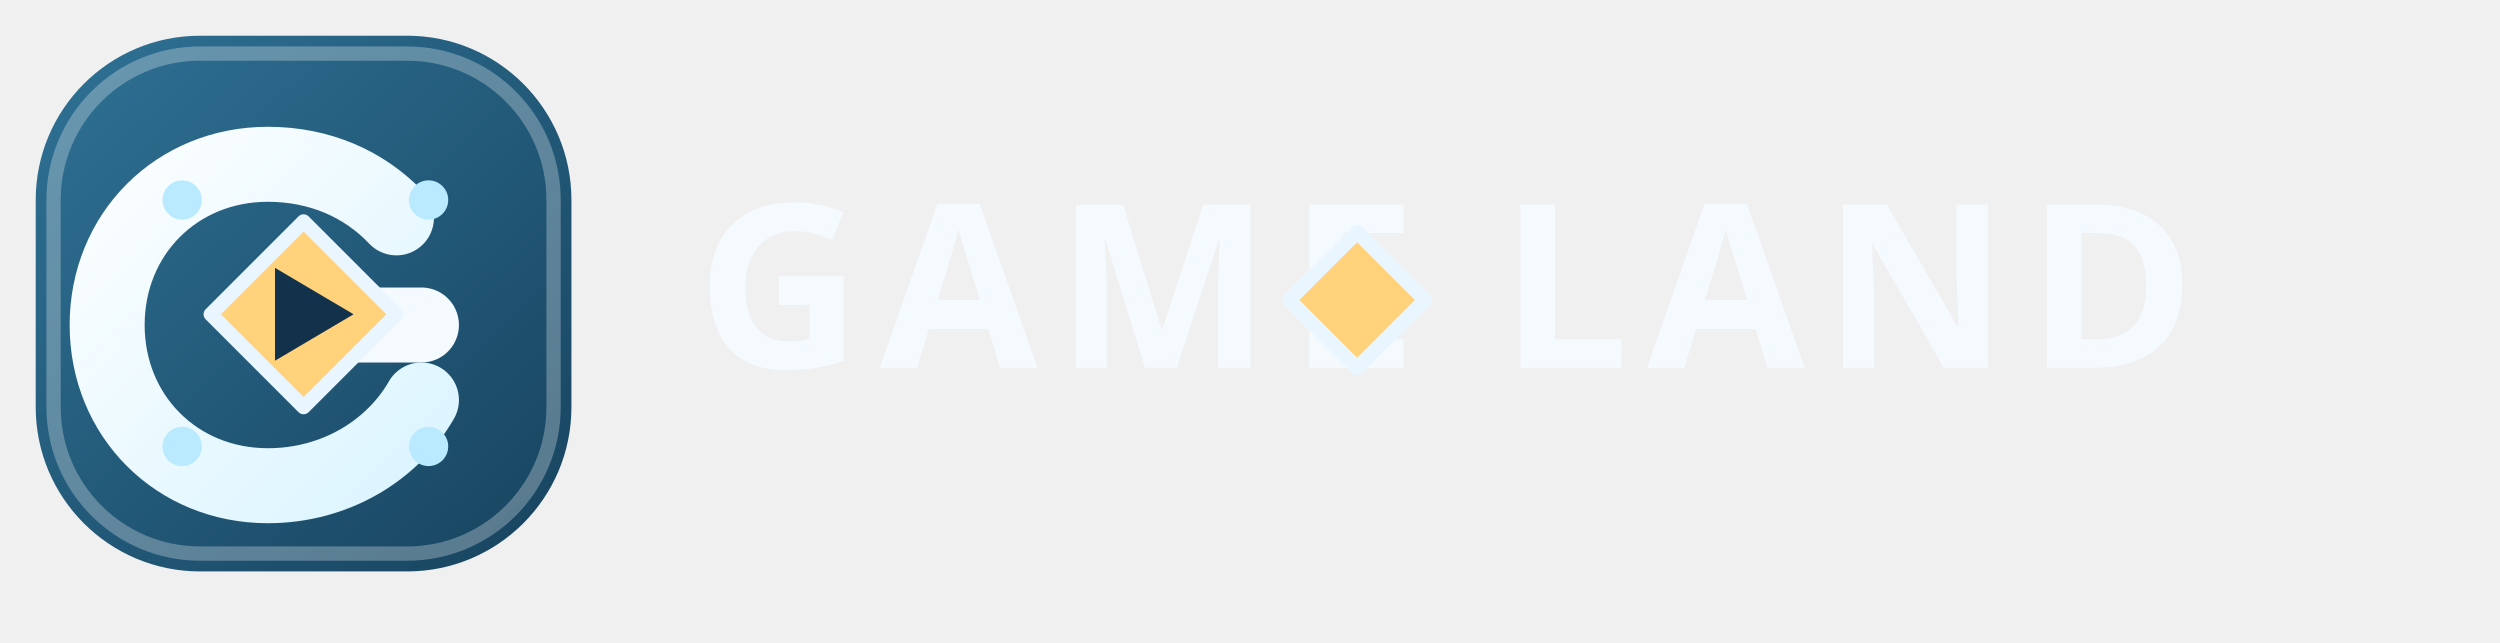
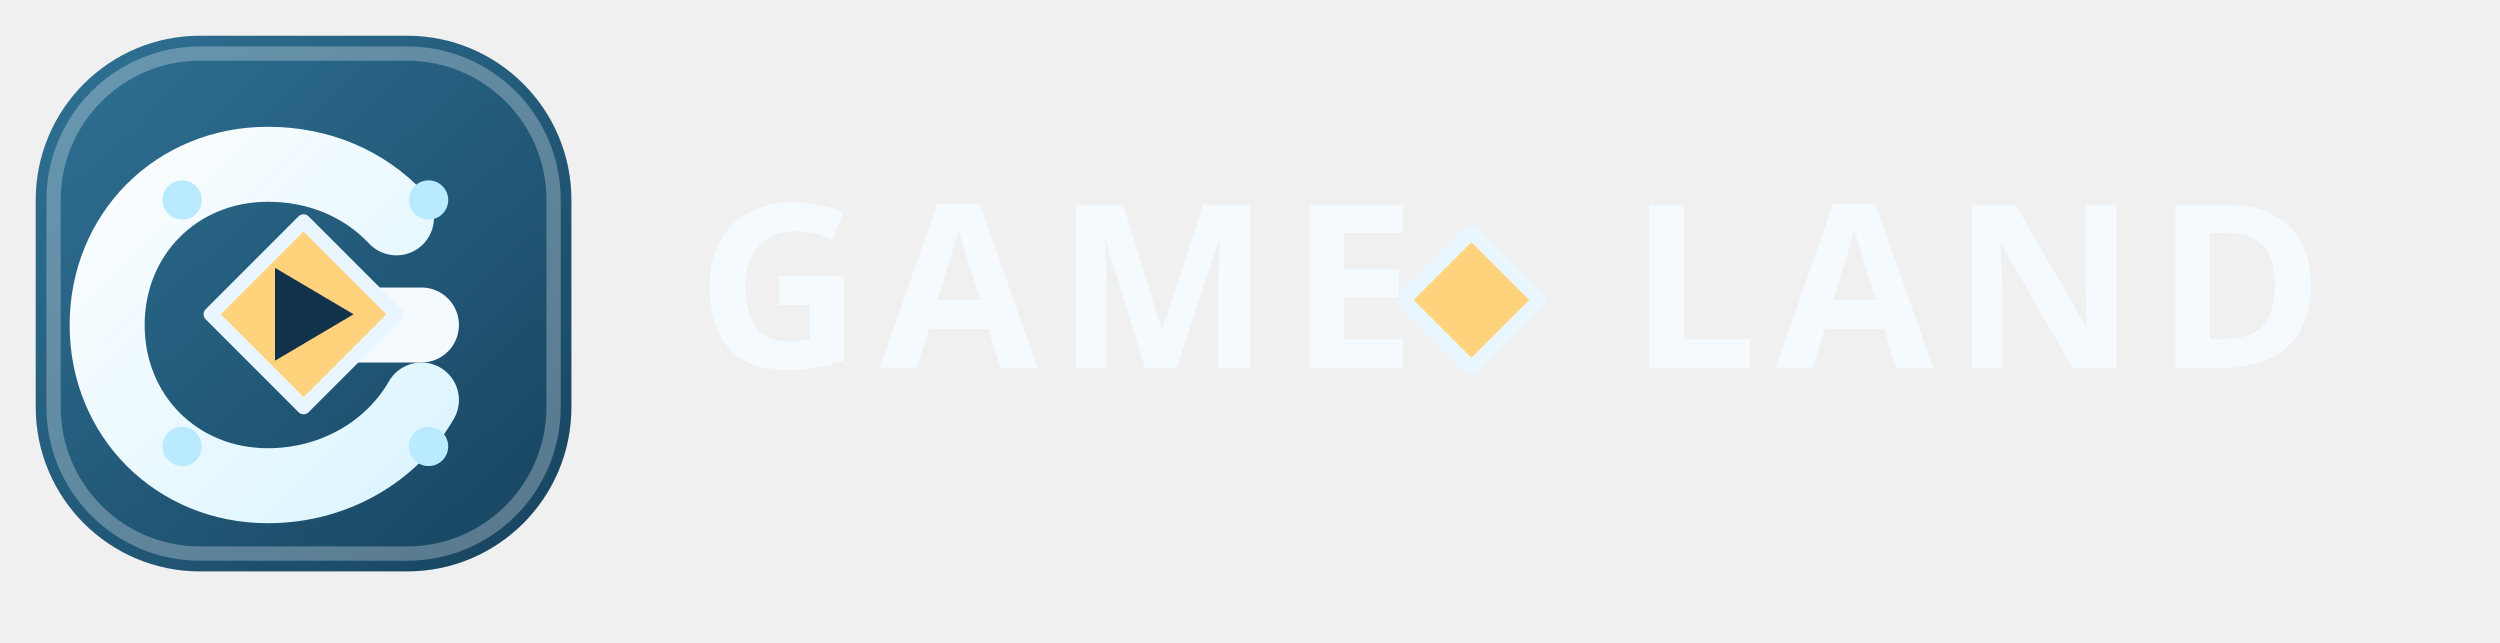
<svg xmlns="http://www.w3.org/2000/svg" width="1400" height="360" viewBox="0 0 1400 360" fill="none" role="img" aria-labelledby="title desc">
  <defs>
    <linearGradient id="horizontal-chip-light" x1="32" y1="20" x2="312" y2="320" gradientUnits="userSpaceOnUse">
      <stop offset="0%" stop-color="#2F7194" />
      <stop offset="100%" stop-color="#17435F" />
    </linearGradient>
    <linearGradient id="horizontal-glow-light" x1="54" y1="56" x2="286" y2="286" gradientUnits="userSpaceOnUse">
      <stop offset="0%" stop-color="#FFFFFF" />
      <stop offset="100%" stop-color="#D6F3FF" />
    </linearGradient>
  </defs>
  <rect x="20" y="20" width="300" height="300" rx="92" fill="url(#horizontal-chip-light)" />
  <rect x="30" y="30" width="280" height="280" rx="82" fill="none" stroke="#FFFFFF" stroke-opacity="0.28" stroke-width="8" />
  <path d="M222 122 C204 103 179 92 150 92 C99 92 60 131 60 182 C60 233 99 272 150 272 C188 272 220 252 236 224" fill="none" stroke="url(#horizontal-glow-light)" stroke-width="42" stroke-linecap="round" stroke-linejoin="round" />
  <path d="M150 182 H236" fill="none" stroke="#F5FAFF" stroke-width="42" stroke-linecap="round" />
  <circle cx="102" cy="112" r="11" fill="#B9EAFF" />
  <circle cx="240" cy="112" r="11" fill="#B9EAFF" />
  <circle cx="102" cy="250" r="11" fill="#B9EAFF" />
  <circle cx="240" cy="250" r="11" fill="#B9EAFF" />
  <path d="M170 124 L222 176 L170 228 L118 176 Z" fill="#FFD27B" stroke="#EAF6FF" stroke-width="8" stroke-linejoin="round" />
  <path d="M154 150 L198 176 L154 202 Z" fill="#12324C" />
  <g fill="#F5FAFF" font-family="Trebuchet MS, Segoe UI, sans-serif" font-size="128" font-weight="700" letter-spacing="10">
    <text x="390" y="206">GAME</text>
-     <text x="840" y="206">LAND</text>
+     <text x="912" y="206">LAND</text>
  </g>
-   <path d="M760 130 L798 168 L760 206 L722 168 Z" fill="#FFD27B" stroke="#EAF6FF" stroke-width="8" stroke-linejoin="round" />
+   <path d="M824 130 L862 168 L824 206 L786 168 Z" fill="#FFD27B" stroke="#EAF6FF" stroke-width="8" stroke-linejoin="round" />
</svg>
